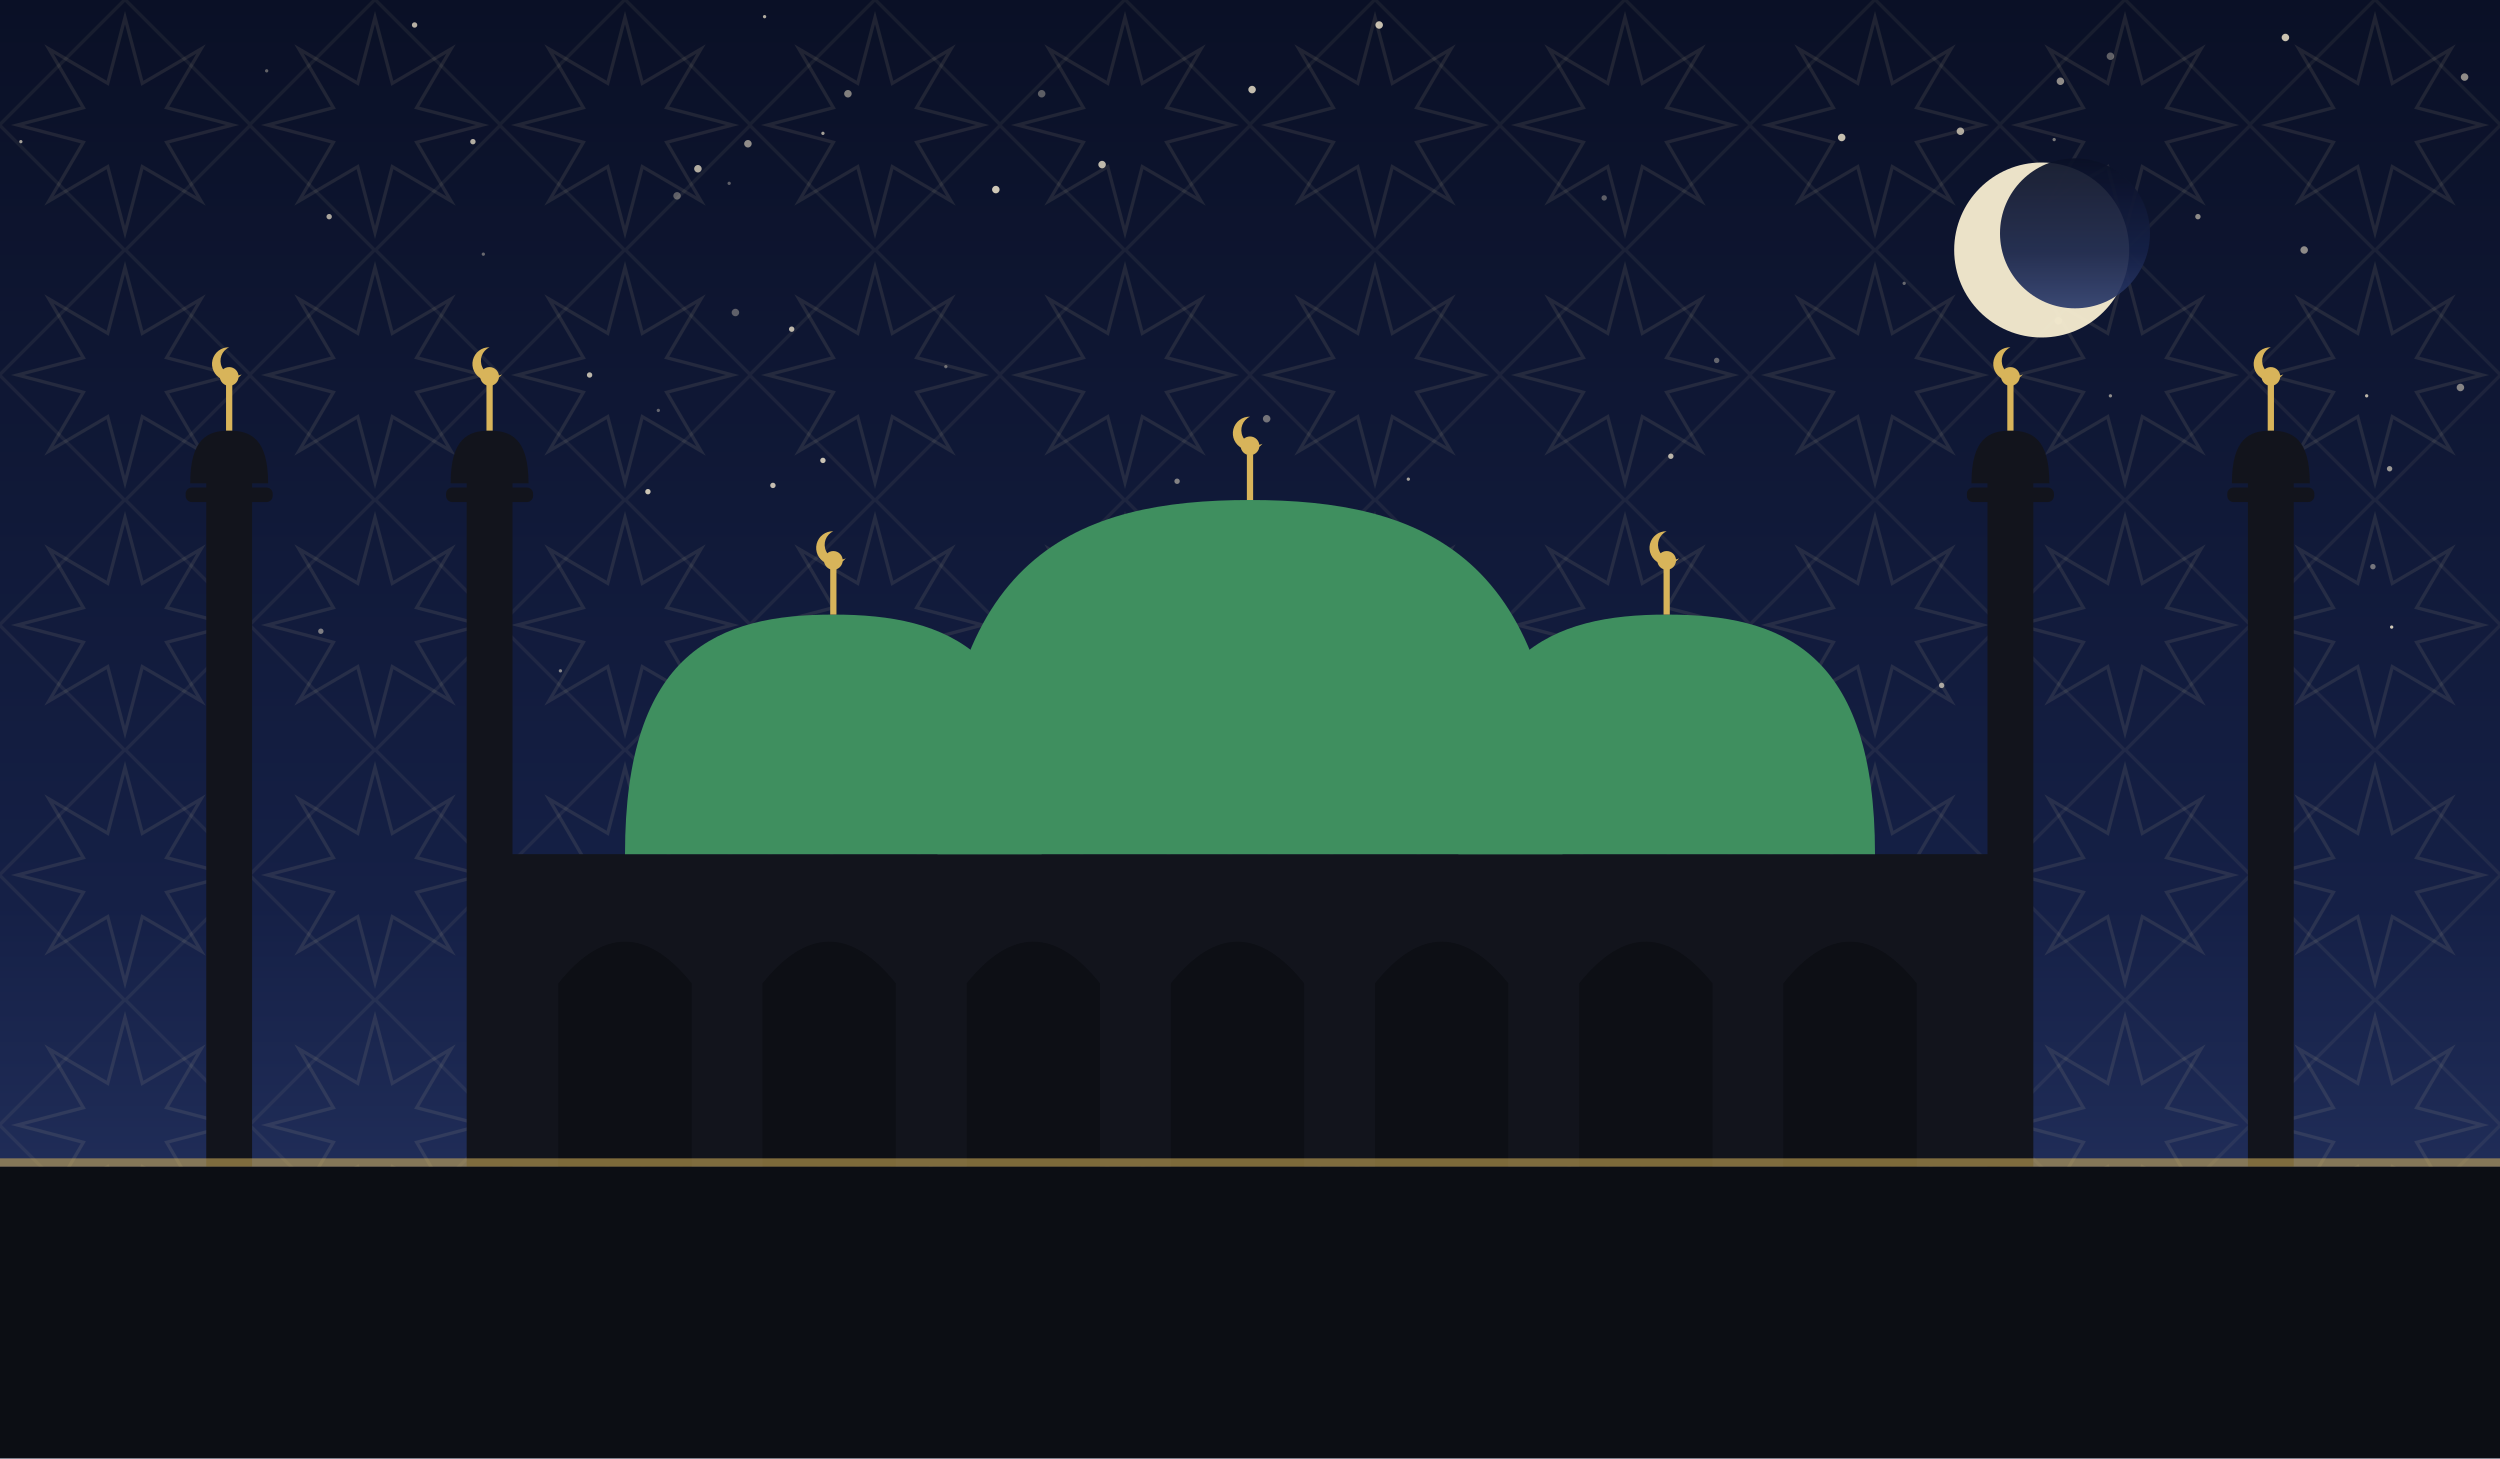
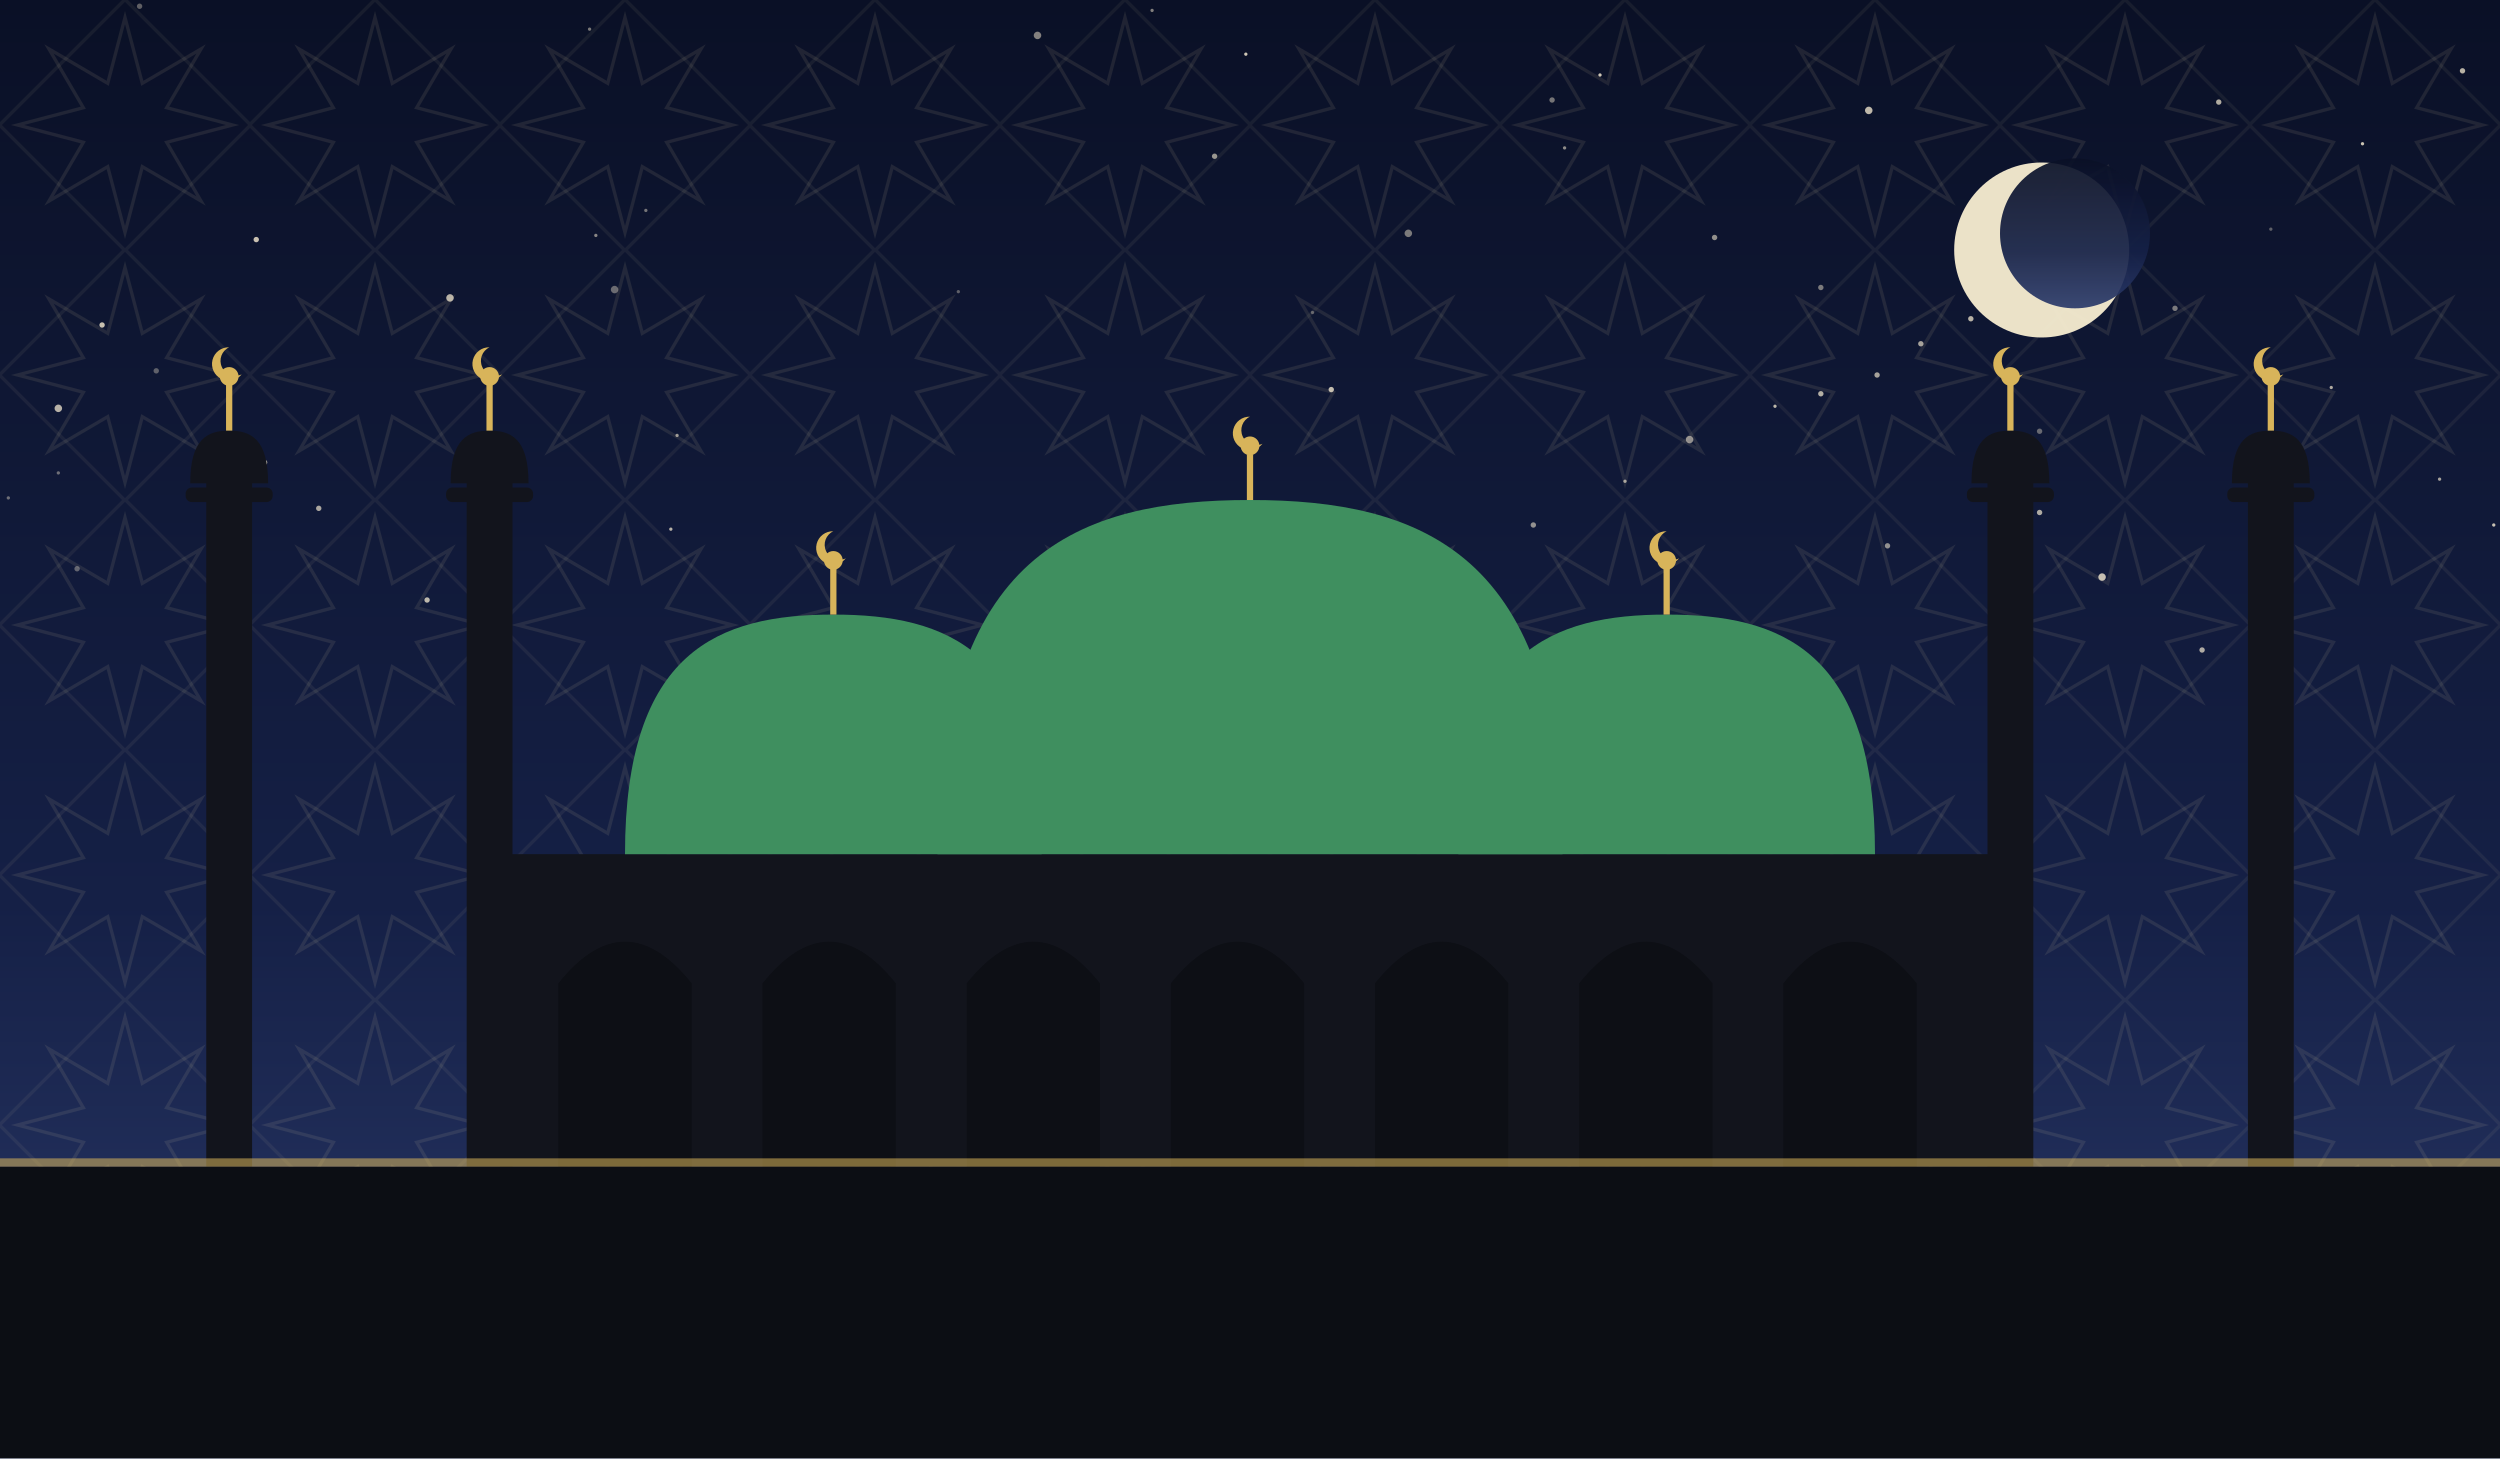
<svg xmlns="http://www.w3.org/2000/svg" viewBox="0 0 1200 700" role="img">
  <defs>
    <linearGradient id="sky" x1="0" y1="0" x2="0" y2="1">
      <stop offset="0" stop-color="#0a1026" />
      <stop offset="0.62" stop-color="#152046" />
      <stop offset="1" stop-color="#2b3a6b" />
    </linearGradient>
    <pattern id="g1" width="120" height="120" patternUnits="userSpaceOnUse">
      <polygon points="111.6,60.0 80.0,68.3 96.5,96.5 68.3,80.0 60.0,111.6 51.7,80.0 23.5,96.5 40.0,68.3 8.4,60.0 40.0,51.7 23.5,23.5 51.7,40.0 60.0,8.4 68.3,40.0 96.5,23.5 80.0,51.7" fill="none" stroke="#e8d9a8" stroke-width="1.6" opacity="0.1" />
      <rect x="17.4" y="17.4" width="85.2" height="85.2" fill="none" stroke="#e8d9a8" stroke-width="1.6" opacity="0.07" transform="rotate(45 60.0 60.0)" />
    </pattern>
  </defs>
  <rect width="1200" height="700" fill="url(#sky)" />
  <rect width="1200" height="700" fill="url(#g1)" />
-   <circle cx="529" cy="79" r="1.8" fill="#f7ecd2" opacity="0.76" />
-   <circle cx="395" cy="64" r="0.8" fill="#f7ecd2" opacity="0.65" />
-   <circle cx="350" cy="88" r="0.8" fill="#f7ecd2" opacity="0.35" />
-   <circle cx="802" cy="219" r="1.3" fill="#f7ecd2" opacity="0.73" />
-   <circle cx="335" cy="81" r="1.8" fill="#f7ecd2" opacity="0.70" />
-   <circle cx="1181" cy="186" r="1.8" fill="#f7ecd2" opacity="0.51" />
-   <circle cx="676" cy="230" r="0.8" fill="#f7ecd2" opacity="0.65" />
-   <circle cx="1148" cy="301" r="0.8" fill="#f7ecd2" opacity="0.83" />
-   <circle cx="941" cy="63" r="1.8" fill="#f7ecd2" opacity="0.68" />
-   <circle cx="367" cy="8" r="0.8" fill="#f7ecd2" opacity="0.71" />
-   <circle cx="602" cy="212" r="1.3" fill="#f7ecd2" opacity="0.59" />
-   <circle cx="1094" cy="223" r="0.8" fill="#f7ecd2" opacity="0.47" />
-   <circle cx="1147" cy="225" r="1.3" fill="#f7ecd2" opacity="0.60" />
-   <circle cx="353" cy="150" r="1.8" fill="#f7ecd2" opacity="0.35" />
-   <circle cx="128" cy="34" r="0.8" fill="#f7ecd2" opacity="0.37" />
-   <circle cx="640" cy="325" r="1.8" fill="#f7ecd2" opacity="0.35" />
-   <circle cx="953" cy="227" r="1.3" fill="#f7ecd2" opacity="0.66" />
-   <circle cx="1139" cy="272" r="1.3" fill="#f7ecd2" opacity="0.43" />
-   <circle cx="454" cy="176" r="0.8" fill="#f7ecd2" opacity="0.39" />
-   <circle cx="986" cy="67" r="0.8" fill="#f7ecd2" opacity="0.47" />
-   <circle cx="359" cy="69" r="1.8" fill="#f7ecd2" opacity="0.56" />
-   <circle cx="325" cy="94" r="1.8" fill="#f7ecd2" opacity="0.35" />
-   <circle cx="380" cy="158" r="1.3" fill="#f7ecd2" opacity="0.75" />
-   <circle cx="932" cy="329" r="1.3" fill="#f7ecd2" opacity="0.63" />
-   <circle cx="565" cy="231" r="1.3" fill="#f7ecd2" opacity="0.50" />
-   <circle cx="311" cy="236" r="1.3" fill="#f7ecd2" opacity="0.81" />
-   <circle cx="1106" cy="120" r="1.8" fill="#f7ecd2" opacity="0.55" />
-   <circle cx="478" cy="91" r="1.8" fill="#f7ecd2" opacity="0.83" />
-   <circle cx="371" cy="233" r="1.3" fill="#f7ecd2" opacity="0.78" />
-   <circle cx="1097" cy="18" r="1.8" fill="#f7ecd2" opacity="0.81" />
-   <circle cx="232" cy="122" r="0.8" fill="#f7ecd2" opacity="0.39" />
-   <circle cx="824" cy="173" r="1.3" fill="#f7ecd2" opacity="0.37" />
-   <circle cx="977" cy="215" r="1.3" fill="#f7ecd2" opacity="0.40" />
-   <circle cx="283" cy="180" r="1.3" fill="#f7ecd2" opacity="0.75" />
-   <circle cx="158" cy="104" r="1.3" fill="#f7ecd2" opacity="0.67" />
-   <circle cx="770" cy="95" r="1.3" fill="#f7ecd2" opacity="0.35" />
-   <circle cx="1183" cy="37" r="1.8" fill="#f7ecd2" opacity="0.56" />
-   <circle cx="269" cy="322" r="0.8" fill="#f7ecd2" opacity="0.53" />
-   <circle cx="884" cy="66" r="1.8" fill="#f7ecd2" opacity="0.79" />
-   <circle cx="316" cy="197" r="0.8" fill="#f7ecd2" opacity="0.37" />
-   <circle cx="989" cy="39" r="1.8" fill="#f7ecd2" opacity="0.56" />
-   <circle cx="1055" cy="104" r="1.3" fill="#f7ecd2" opacity="0.55" />
-   <circle cx="10" cy="68" r="0.8" fill="#f7ecd2" opacity="0.65" />
-   <circle cx="662" cy="279" r="1.8" fill="#f7ecd2" opacity="0.83" />
-   <circle cx="395" cy="221" r="1.3" fill="#f7ecd2" opacity="0.80" />
-   <circle cx="241" cy="266" r="0.8" fill="#f7ecd2" opacity="0.41" />
-   <circle cx="1136" cy="190" r="0.8" fill="#f7ecd2" opacity="0.75" />
-   <circle cx="608" cy="201" r="1.8" fill="#f7ecd2" opacity="0.43" />
-   <circle cx="601" cy="43" r="1.8" fill="#f7ecd2" opacity="0.78" />
-   <circle cx="227" cy="68" r="1.3" fill="#f7ecd2" opacity="0.71" />
-   <circle cx="662" cy="12" r="1.8" fill="#f7ecd2" opacity="0.79" />
-   <circle cx="154" cy="303" r="1.3" fill="#f7ecd2" opacity="0.47" />
-   <circle cx="407" cy="45" r="1.8" fill="#f7ecd2" opacity="0.50" />
-   <circle cx="1013" cy="190" r="0.8" fill="#f7ecd2" opacity="0.55" />
-   <circle cx="988" cy="154" r="1.8" fill="#f7ecd2" opacity="0.37" />
-   <circle cx="500" cy="45" r="1.8" fill="#f7ecd2" opacity="0.35" />
-   <circle cx="1013" cy="27" r="1.8" fill="#f7ecd2" opacity="0.36" />
-   <circle cx="199" cy="12" r="1.3" fill="#f7ecd2" opacity="0.73" />
-   <circle cx="914" cy="136" r="0.8" fill="#f7ecd2" opacity="0.39" />
-   <circle cx="446" cy="307" r="0.8" fill="#f7ecd2" opacity="0.57" />
+   <circle cx="630" cy="150" r="0.8" fill="#f7ecd2" opacity="0.35" />
+   <circle cx="568" cy="327" r="1.3" fill="#f7ecd2" opacity="0.71" />
+   <circle cx="979" cy="207" r="1.3" fill="#f7ecd2" opacity="0.38" />
+   <circle cx="1119" cy="186" r="0.8" fill="#f7ecd2" opacity="0.69" />
+   <circle cx="676" cy="112" r="1.8" fill="#f7ecd2" opacity="0.47" />
+   <circle cx="874" cy="189" r="1.3" fill="#f7ecd2" opacity="0.71" />
+   <circle cx="1065" cy="49" r="1.3" fill="#f7ecd2" opacity="0.70" />
+   <circle cx="745" cy="48" r="1.3" fill="#f7ecd2" opacity="0.45" />
+   <circle cx="322" cy="254" r="0.8" fill="#f7ecd2" opacity="0.73" />
+   <circle cx="780" cy="231" r="0.8" fill="#f7ecd2" opacity="0.65" />
+   <circle cx="751" cy="71" r="0.8" fill="#f7ecd2" opacity="0.56" />
+   <circle cx="1171" cy="230" r="0.8" fill="#f7ecd2" opacity="0.65" />
+   <circle cx="768" cy="36" r="0.8" fill="#f7ecd2" opacity="0.83" />
+   <circle cx="286" cy="113" r="0.8" fill="#f7ecd2" opacity="0.53" />
+   <circle cx="37" cy="273" r="1.3" fill="#f7ecd2" opacity="0.36" />
+   <circle cx="1197" cy="252" r="0.8" fill="#f7ecd2" opacity="0.79" />
+   <circle cx="814" cy="338" r="0.8" fill="#f7ecd2" opacity="0.67" />
+   <circle cx="592" cy="315" r="1.3" fill="#f7ecd2" opacity="0.65" />
+   <circle cx="123" cy="115" r="1.3" fill="#f7ecd2" opacity="0.80" />
+   <circle cx="823" cy="114" r="1.3" fill="#f7ecd2" opacity="0.57" />
+   <circle cx="460" cy="140" r="0.8" fill="#f7ecd2" opacity="0.35" />
+   <circle cx="498" cy="17" r="1.8" fill="#f7ecd2" opacity="0.51" />
+   <circle cx="1009" cy="277" r="1.8" fill="#f7ecd2" opacity="0.78" />
+   <circle cx="49" cy="156" r="1.3" fill="#f7ecd2" opacity="0.79" />
+   <circle cx="906" cy="262" r="1.3" fill="#f7ecd2" opacity="0.57" />
+   <circle cx="4" cy="239" r="0.8" fill="#f7ecd2" opacity="0.41" />
+   <circle cx="295" cy="139" r="1.8" fill="#f7ecd2" opacity="0.40" />
+   <circle cx="75" cy="178" r="1.3" fill="#f7ecd2" opacity="0.35" />
+   <circle cx="952" cy="224" r="0.8" fill="#f7ecd2" opacity="0.83" />
+   <circle cx="310" cy="101" r="0.8" fill="#f7ecd2" opacity="0.45" />
+   <circle cx="381" cy="321" r="0.8" fill="#f7ecd2" opacity="0.36" />
+   <circle cx="901" cy="180" r="1.3" fill="#f7ecd2" opacity="0.65" />
+   <circle cx="598" cy="26" r="0.8" fill="#f7ecd2" opacity="0.83" />
+   <circle cx="216" cy="143" r="1.8" fill="#f7ecd2" opacity="0.73" />
+   <circle cx="67" cy="3" r="1.3" fill="#f7ecd2" opacity="0.36" />
+   <circle cx="127" cy="222" r="1.3" fill="#f7ecd2" opacity="0.79" />
+   <circle cx="1044" cy="148" r="1.3" fill="#f7ecd2" opacity="0.47" />
+   <circle cx="922" cy="165" r="1.3" fill="#f7ecd2" opacity="0.65" />
+   <circle cx="553" cy="5" r="0.8" fill="#f7ecd2" opacity="0.50" />
+   <circle cx="153" cy="244" r="1.3" fill="#f7ecd2" opacity="0.67" />
+   <circle cx="1090" cy="110" r="0.8" fill="#f7ecd2" opacity="0.35" />
+   <circle cx="28" cy="227" r="0.8" fill="#f7ecd2" opacity="0.41" />
+   <circle cx="639" cy="187" r="1.3" fill="#f7ecd2" opacity="0.78" />
+   <circle cx="979" cy="246" r="1.3" fill="#f7ecd2" opacity="0.69" />
+   <circle cx="736" cy="252" r="1.3" fill="#f7ecd2" opacity="0.57" />
+   <circle cx="1134" cy="69" r="0.8" fill="#f7ecd2" opacity="0.81" />
+   <circle cx="325" cy="209" r="0.8" fill="#f7ecd2" opacity="0.60" />
+   <circle cx="205" cy="288" r="1.3" fill="#f7ecd2" opacity="0.75" />
+   <circle cx="1182" cy="34" r="1.3" fill="#f7ecd2" opacity="0.73" />
+   <circle cx="640" cy="291" r="1.3" fill="#f7ecd2" opacity="0.75" />
+   <circle cx="811" cy="211" r="1.8" fill="#f7ecd2" opacity="0.56" />
+   <circle cx="231" cy="310" r="1.3" fill="#f7ecd2" opacity="0.45" />
+   <circle cx="28" cy="196" r="1.8" fill="#f7ecd2" opacity="0.73" />
+   <circle cx="946" cy="153" r="1.3" fill="#f7ecd2" opacity="0.73" />
+   <circle cx="897" cy="53" r="1.8" fill="#f7ecd2" opacity="0.76" />
+   <circle cx="1057" cy="312" r="1.3" fill="#f7ecd2" opacity="0.69" />
+   <circle cx="874" cy="138" r="1.3" fill="#f7ecd2" opacity="0.47" />
+   <circle cx="852" cy="195" r="0.8" fill="#f7ecd2" opacity="0.75" />
+   <circle cx="583" cy="75" r="1.3" fill="#f7ecd2" opacity="0.60" />
+   <circle cx="283" cy="14" r="0.8" fill="#f7ecd2" opacity="0.47" />
  <circle cx="980" cy="120" r="42" fill="#f6ecd0" opacity="0.95" />
  <circle cx="996" cy="112" r="36" fill="url(#sky)" opacity="0.92" />
  <rect x="240" y="410" width="720" height="150" fill="#12141c" />
  <path d="M 268 560 L 268 472 Q 300 432 332 472 L 332 560 Z" fill="#0c0e14" opacity="0.9" />
  <path d="M 366 560 L 366 472 Q 398 432 430 472 L 430 560 Z" fill="#0c0e14" opacity="0.9" />
  <path d="M 464 560 L 464 472 Q 496 432 528 472 L 528 560 Z" fill="#0c0e14" opacity="0.9" />
  <path d="M 562 560 L 562 472 Q 594 432 626 472 L 626 560 Z" fill="#0c0e14" opacity="0.9" />
  <path d="M 660 560 L 660 472 Q 692 432 724 472 L 724 560 Z" fill="#0c0e14" opacity="0.9" />
  <path d="M 758 560 L 758 472 Q 790 432 822 472 L 822 560 Z" fill="#0c0e14" opacity="0.9" />
  <path d="M 856 560 L 856 472 Q 888 432 920 472 L 920 560 Z" fill="#0c0e14" opacity="0.9" />
  <path d="M 450 410 C 450 265.5, 517.5 240, 600 240 C 682.5 240, 750 265.5, 750 410 Z" fill="#3f8f5f" />
  <line x1="600" y1="240" x2="600" y2="218" stroke="#d8b45a" stroke-width="3" />
  <circle cx="600" cy="214" r="4.5" fill="#d8b45a" />
  <path d="M 600 200 a 8 8 0 1 0 6 13 a 6.4 6.4 0 1 1 -6 -13 Z" fill="#d8b45a" />
  <path d="M 300 410 C 300 312.25, 345.0 295, 400 295 C 455.0 295, 500 312.25, 500 410 Z" fill="#3f8f5f" />
  <line x1="400" y1="295" x2="400" y2="273" stroke="#d8b45a" stroke-width="3" />
  <circle cx="400" cy="269" r="4.5" fill="#d8b45a" />
  <path d="M 400 255 a 8 8 0 1 0 6 13 a 6.4 6.4 0 1 1 -6 -13 Z" fill="#d8b45a" />
  <path d="M 700 410 C 700 312.25, 745.0 295, 800 295 C 855.0 295, 900 312.25, 900 410 Z" fill="#3f8f5f" />
  <line x1="800" y1="295" x2="800" y2="273" stroke="#d8b45a" stroke-width="3" />
  <circle cx="800" cy="269" r="4.5" fill="#d8b45a" />
  <path d="M 800 255 a 8 8 0 1 0 6 13 a 6.4 6.4 0 1 1 -6 -13 Z" fill="#d8b45a" />
  <rect x="99.0" y="230" width="22" height="330" fill="#12141c" />
  <rect x="89.1" y="234" width="41.8" height="7" rx="3" fill="#12141c" />
  <path d="M 91.3 232 C 91.3 210.495, 99.715 206.7, 110 206.7 C 120.285 206.7, 128.7 210.495, 128.7 232 Z" fill="#12141c" />
  <line x1="110" y1="206.7" x2="110" y2="184.7" stroke="#d8b45a" stroke-width="3" />
  <circle cx="110" cy="180.7" r="4.5" fill="#d8b45a" />
  <path d="M 110 166.7 a 8 8 0 1 0 6 13 a 6.4 6.4 0 1 1 -6 -13 Z" fill="#d8b45a" />
  <rect x="224.0" y="230" width="22" height="330" fill="#12141c" />
  <rect x="214.1" y="234" width="41.8" height="7" rx="3" fill="#12141c" />
  <path d="M 216.3 232 C 216.3 210.495, 224.715 206.7, 235 206.7 C 245.285 206.7, 253.7 210.495, 253.7 232 Z" fill="#12141c" />
  <line x1="235" y1="206.7" x2="235" y2="184.7" stroke="#d8b45a" stroke-width="3" />
  <circle cx="235" cy="180.7" r="4.5" fill="#d8b45a" />
  <path d="M 235 166.7 a 8 8 0 1 0 6 13 a 6.4 6.4 0 1 1 -6 -13 Z" fill="#d8b45a" />
  <rect x="954.0" y="230" width="22" height="330" fill="#12141c" />
  <rect x="944.1" y="234" width="41.8" height="7" rx="3" fill="#12141c" />
  <path d="M 946.3 232 C 946.3 210.495, 954.715 206.7, 965 206.7 C 975.285 206.7, 983.7 210.495, 983.7 232 Z" fill="#12141c" />
  <line x1="965" y1="206.7" x2="965" y2="184.7" stroke="#d8b45a" stroke-width="3" />
  <circle cx="965" cy="180.7" r="4.5" fill="#d8b45a" />
  <path d="M 965 166.7 a 8 8 0 1 0 6 13 a 6.4 6.4 0 1 1 -6 -13 Z" fill="#d8b45a" />
  <rect x="1079.0" y="230" width="22" height="330" fill="#12141c" />
  <rect x="1069.1" y="234" width="41.8" height="7" rx="3" fill="#12141c" />
  <path d="M 1071.3 232 C 1071.3 210.495, 1079.715 206.7, 1090 206.7 C 1100.285 206.7, 1108.7 210.495, 1108.7 232 Z" fill="#12141c" />
  <line x1="1090" y1="206.7" x2="1090" y2="184.7" stroke="#d8b45a" stroke-width="3" />
  <circle cx="1090" cy="180.7" r="4.5" fill="#d8b45a" />
  <path d="M 1090 166.7 a 8 8 0 1 0 6 13 a 6.4 6.4 0 1 1 -6 -13 Z" fill="#d8b45a" />
  <rect x="0" y="560" width="1200" height="140" fill="#0c0e14" />
  <rect x="0" y="556" width="1200" height="4" fill="#d8b45a" opacity="0.55" />
</svg>
